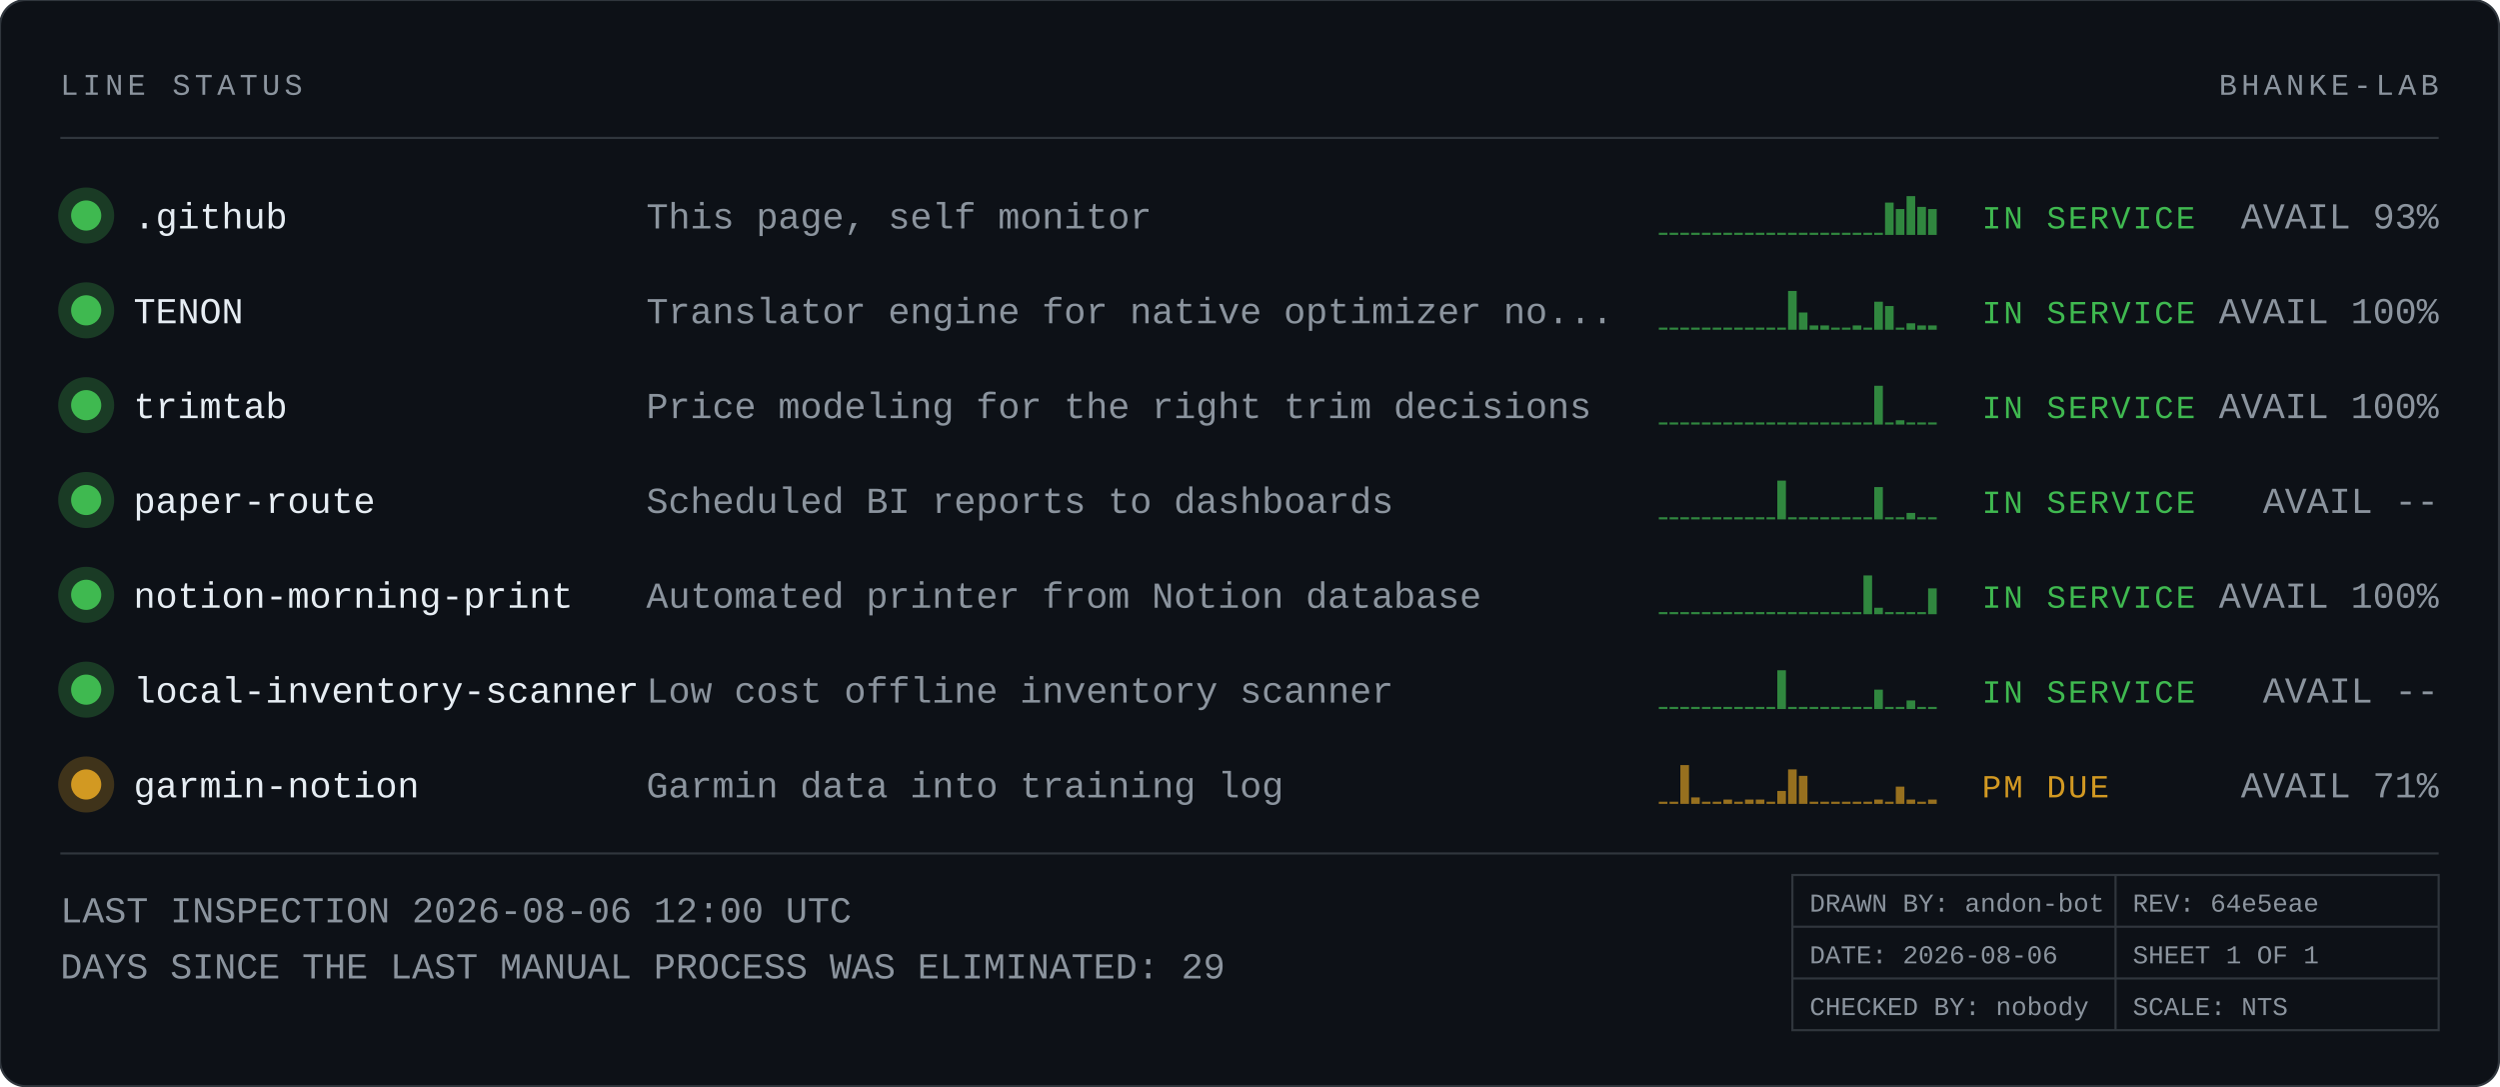
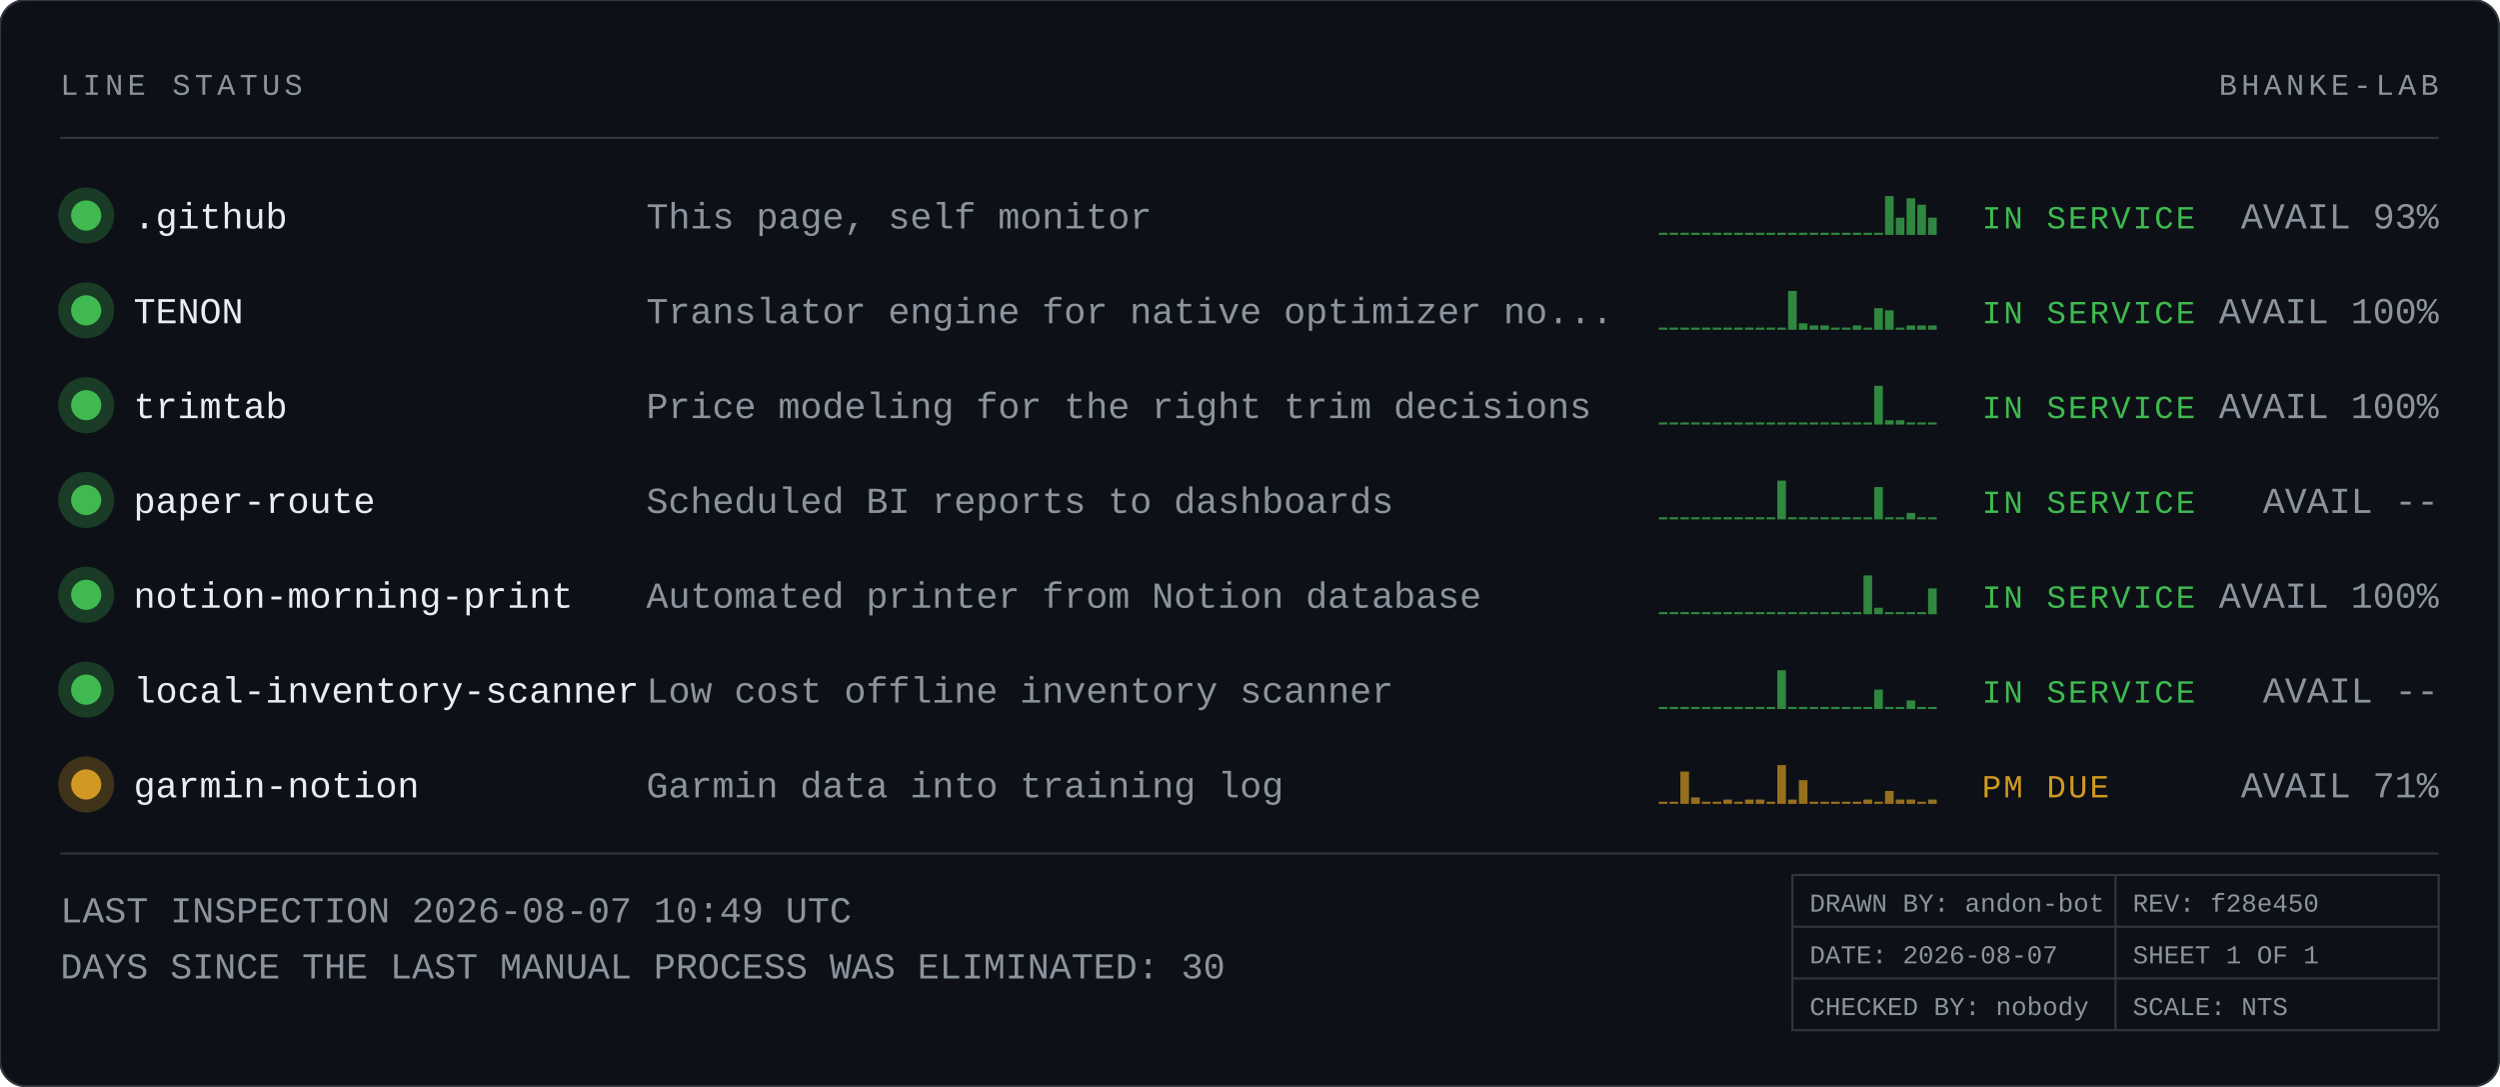
<svg xmlns="http://www.w3.org/2000/svg" width="1160" height="504" viewBox="0 0 1160 504" role="img" aria-label="Andon board">
  <style>
text { font-family: Consolas, 'Courier New', monospace; font-size: 17px; }
.hd { fill: #8b949e; font-size: 14px; letter-spacing: 2px; }
.name { fill: #e6edf3; }
.dim { fill: #8b949e; }
.st { font-size: 15px; letter-spacing: 1px; }
.tb { fill: #8b949e; font-size: 12px; }
</style>
  <rect x="0" y="0" width="1160" height="504" rx="12" fill="#0d1117" stroke="#30363d" />
  <text x="28" y="44" class="hd">LINE STATUS</text>
  <text x="1132" y="44" class="hd" text-anchor="end">BHANKE-LAB</text>
  <line x1="28" y1="64" x2="1132" y2="64" stroke="#30363d" />
  <circle cx="40" cy="100" r="13" fill="#3fb950" opacity="0.25" />
  <circle cx="40" cy="100" r="7" fill="#3fb950" />
  <text x="62" y="106" class="name">.github</text>
  <text x="300" y="106" class="dim">This page, self monitor</text>
  <rect x="770" y="108" width="4" height="1" fill="#3fb950" opacity="0.7" />
  <rect x="775" y="108" width="4" height="1" fill="#3fb950" opacity="0.7" />
  <rect x="780" y="108" width="4" height="1" fill="#3fb950" opacity="0.7" />
  <rect x="785" y="108" width="4" height="1" fill="#3fb950" opacity="0.7" />
  <rect x="790" y="108" width="4" height="1" fill="#3fb950" opacity="0.7" />
  <rect x="795" y="108" width="4" height="1" fill="#3fb950" opacity="0.7" />
  <rect x="800" y="108" width="4" height="1" fill="#3fb950" opacity="0.7" />
  <rect x="805" y="108" width="4" height="1" fill="#3fb950" opacity="0.7" />
  <rect x="810" y="108" width="4" height="1" fill="#3fb950" opacity="0.7" />
  <rect x="815" y="108" width="4" height="1" fill="#3fb950" opacity="0.7" />
  <rect x="820" y="108" width="4" height="1" fill="#3fb950" opacity="0.7" />
  <rect x="825" y="108" width="4" height="1" fill="#3fb950" opacity="0.7" />
  <rect x="830" y="108" width="4" height="1" fill="#3fb950" opacity="0.7" />
  <rect x="835" y="108" width="4" height="1" fill="#3fb950" opacity="0.7" />
  <rect x="840" y="108" width="4" height="1" fill="#3fb950" opacity="0.7" />
  <rect x="845" y="108" width="4" height="1" fill="#3fb950" opacity="0.7" />
  <rect x="850" y="108" width="4" height="1" fill="#3fb950" opacity="0.7" />
  <rect x="855" y="108" width="4" height="1" fill="#3fb950" opacity="0.7" />
  <rect x="860" y="108" width="4" height="1" fill="#3fb950" opacity="0.7" />
  <rect x="865" y="108" width="4" height="1" fill="#3fb950" opacity="0.7" />
  <rect x="870" y="108" width="4" height="1" fill="#3fb950" opacity="0.7" />
-   <rect x="875" y="94" width="4" height="15" fill="#3fb950" opacity="0.7" />
-   <rect x="880" y="97" width="4" height="12" fill="#3fb950" opacity="0.7" />
-   <rect x="885" y="91" width="4" height="18" fill="#3fb950" opacity="0.7" />
-   <rect x="890" y="96" width="4" height="13" fill="#3fb950" opacity="0.7" />
-   <rect x="895" y="97" width="4" height="12" fill="#3fb950" opacity="0.7" />
+   <rect x="875" y="91" width="4" height="18" fill="#3fb950" opacity="0.7" />
+   <rect x="880" y="101" width="4" height="8" fill="#3fb950" opacity="0.7" />
+   <rect x="885" y="92" width="4" height="17" fill="#3fb950" opacity="0.7" />
+   <rect x="890" y="95" width="4" height="14" fill="#3fb950" opacity="0.7" />
+   <rect x="895" y="101" width="4" height="8" fill="#3fb950" opacity="0.7" />
  <text x="920" y="106" class="st" fill="#3fb950">IN SERVICE</text>
  <text x="1132" y="106" class="dim" text-anchor="end">AVAIL 93%</text>
  <circle cx="40" cy="144" r="13" fill="#3fb950" opacity="0.25" />
  <circle cx="40" cy="144" r="7" fill="#3fb950" />
  <text x="62" y="150" class="name">TENON</text>
  <text x="300" y="150" class="dim">Translator engine for native optimizer no...</text>
  <rect x="770" y="152" width="4" height="1" fill="#3fb950" opacity="0.7" />
  <rect x="775" y="152" width="4" height="1" fill="#3fb950" opacity="0.7" />
  <rect x="780" y="152" width="4" height="1" fill="#3fb950" opacity="0.7" />
  <rect x="785" y="152" width="4" height="1" fill="#3fb950" opacity="0.7" />
  <rect x="790" y="152" width="4" height="1" fill="#3fb950" opacity="0.7" />
  <rect x="795" y="152" width="4" height="1" fill="#3fb950" opacity="0.7" />
  <rect x="800" y="152" width="4" height="1" fill="#3fb950" opacity="0.7" />
  <rect x="805" y="152" width="4" height="1" fill="#3fb950" opacity="0.7" />
  <rect x="810" y="152" width="4" height="1" fill="#3fb950" opacity="0.7" />
  <rect x="815" y="152" width="4" height="1" fill="#3fb950" opacity="0.7" />
  <rect x="820" y="152" width="4" height="1" fill="#3fb950" opacity="0.7" />
  <rect x="825" y="152" width="4" height="1" fill="#3fb950" opacity="0.7" />
  <rect x="830" y="135" width="4" height="18" fill="#3fb950" opacity="0.7" />
-   <rect x="835" y="145" width="4" height="8" fill="#3fb950" opacity="0.7" />
+   <rect x="835" y="150" width="4" height="3" fill="#3fb950" opacity="0.7" />
  <rect x="840" y="151" width="4" height="2" fill="#3fb950" opacity="0.7" />
  <rect x="845" y="151" width="4" height="2" fill="#3fb950" opacity="0.7" />
  <rect x="850" y="152" width="4" height="1" fill="#3fb950" opacity="0.7" />
  <rect x="855" y="152" width="4" height="1" fill="#3fb950" opacity="0.7" />
  <rect x="860" y="151" width="4" height="2" fill="#3fb950" opacity="0.7" />
  <rect x="865" y="152" width="4" height="1" fill="#3fb950" opacity="0.7" />
-   <rect x="870" y="140" width="4" height="13" fill="#3fb950" opacity="0.7" />
-   <rect x="875" y="142" width="4" height="11" fill="#3fb950" opacity="0.7" />
+   <rect x="870" y="143" width="4" height="10" fill="#3fb950" opacity="0.7" />
+   <rect x="875" y="144" width="4" height="9" fill="#3fb950" opacity="0.7" />
  <rect x="880" y="152" width="4" height="1" fill="#3fb950" opacity="0.7" />
-   <rect x="885" y="150" width="4" height="3" fill="#3fb950" opacity="0.7" />
+   <rect x="885" y="151" width="4" height="2" fill="#3fb950" opacity="0.7" />
  <rect x="890" y="151" width="4" height="2" fill="#3fb950" opacity="0.7" />
  <rect x="895" y="151" width="4" height="2" fill="#3fb950" opacity="0.7" />
  <text x="920" y="150" class="st" fill="#3fb950">IN SERVICE</text>
  <text x="1132" y="150" class="dim" text-anchor="end">AVAIL 100%</text>
  <circle cx="40" cy="188" r="13" fill="#3fb950" opacity="0.25" />
  <circle cx="40" cy="188" r="7" fill="#3fb950" />
  <text x="62" y="194" class="name">trimtab</text>
  <text x="300" y="194" class="dim">Price modeling for the right trim decisions</text>
  <rect x="770" y="196" width="4" height="1" fill="#3fb950" opacity="0.7" />
  <rect x="775" y="196" width="4" height="1" fill="#3fb950" opacity="0.7" />
  <rect x="780" y="196" width="4" height="1" fill="#3fb950" opacity="0.7" />
  <rect x="785" y="196" width="4" height="1" fill="#3fb950" opacity="0.7" />
  <rect x="790" y="196" width="4" height="1" fill="#3fb950" opacity="0.7" />
  <rect x="795" y="196" width="4" height="1" fill="#3fb950" opacity="0.7" />
  <rect x="800" y="196" width="4" height="1" fill="#3fb950" opacity="0.7" />
  <rect x="805" y="196" width="4" height="1" fill="#3fb950" opacity="0.7" />
  <rect x="810" y="196" width="4" height="1" fill="#3fb950" opacity="0.7" />
  <rect x="815" y="196" width="4" height="1" fill="#3fb950" opacity="0.7" />
  <rect x="820" y="196" width="4" height="1" fill="#3fb950" opacity="0.7" />
  <rect x="825" y="196" width="4" height="1" fill="#3fb950" opacity="0.7" />
  <rect x="830" y="196" width="4" height="1" fill="#3fb950" opacity="0.7" />
  <rect x="835" y="196" width="4" height="1" fill="#3fb950" opacity="0.7" />
  <rect x="840" y="196" width="4" height="1" fill="#3fb950" opacity="0.7" />
  <rect x="845" y="196" width="4" height="1" fill="#3fb950" opacity="0.7" />
  <rect x="850" y="196" width="4" height="1" fill="#3fb950" opacity="0.7" />
  <rect x="855" y="196" width="4" height="1" fill="#3fb950" opacity="0.7" />
  <rect x="860" y="196" width="4" height="1" fill="#3fb950" opacity="0.7" />
  <rect x="865" y="196" width="4" height="1" fill="#3fb950" opacity="0.7" />
  <rect x="870" y="179" width="4" height="18" fill="#3fb950" opacity="0.7" />
-   <rect x="875" y="196" width="4" height="1" fill="#3fb950" opacity="0.7" />
+   <rect x="875" y="195" width="4" height="2" fill="#3fb950" opacity="0.7" />
  <rect x="880" y="195" width="4" height="2" fill="#3fb950" opacity="0.7" />
  <rect x="885" y="196" width="4" height="1" fill="#3fb950" opacity="0.7" />
  <rect x="890" y="196" width="4" height="1" fill="#3fb950" opacity="0.7" />
  <rect x="895" y="196" width="4" height="1" fill="#3fb950" opacity="0.7" />
  <text x="920" y="194" class="st" fill="#3fb950">IN SERVICE</text>
  <text x="1132" y="194" class="dim" text-anchor="end">AVAIL 100%</text>
  <circle cx="40" cy="232" r="13" fill="#3fb950" opacity="0.25" />
  <circle cx="40" cy="232" r="7" fill="#3fb950" />
  <text x="62" y="238" class="name">paper-route</text>
  <text x="300" y="238" class="dim">Scheduled BI reports to dashboards</text>
  <rect x="770" y="240" width="4" height="1" fill="#3fb950" opacity="0.7" />
  <rect x="775" y="240" width="4" height="1" fill="#3fb950" opacity="0.7" />
  <rect x="780" y="240" width="4" height="1" fill="#3fb950" opacity="0.7" />
  <rect x="785" y="240" width="4" height="1" fill="#3fb950" opacity="0.7" />
  <rect x="790" y="240" width="4" height="1" fill="#3fb950" opacity="0.7" />
  <rect x="795" y="240" width="4" height="1" fill="#3fb950" opacity="0.7" />
  <rect x="800" y="240" width="4" height="1" fill="#3fb950" opacity="0.7" />
  <rect x="805" y="240" width="4" height="1" fill="#3fb950" opacity="0.7" />
  <rect x="810" y="240" width="4" height="1" fill="#3fb950" opacity="0.7" />
  <rect x="815" y="240" width="4" height="1" fill="#3fb950" opacity="0.7" />
  <rect x="820" y="240" width="4" height="1" fill="#3fb950" opacity="0.7" />
  <rect x="825" y="223" width="4" height="18" fill="#3fb950" opacity="0.7" />
  <rect x="830" y="240" width="4" height="1" fill="#3fb950" opacity="0.7" />
  <rect x="835" y="240" width="4" height="1" fill="#3fb950" opacity="0.7" />
  <rect x="840" y="240" width="4" height="1" fill="#3fb950" opacity="0.7" />
  <rect x="845" y="240" width="4" height="1" fill="#3fb950" opacity="0.7" />
  <rect x="850" y="240" width="4" height="1" fill="#3fb950" opacity="0.7" />
  <rect x="855" y="240" width="4" height="1" fill="#3fb950" opacity="0.7" />
  <rect x="860" y="240" width="4" height="1" fill="#3fb950" opacity="0.7" />
  <rect x="865" y="240" width="4" height="1" fill="#3fb950" opacity="0.7" />
  <rect x="870" y="226" width="4" height="15" fill="#3fb950" opacity="0.7" />
  <rect x="875" y="240" width="4" height="1" fill="#3fb950" opacity="0.7" />
  <rect x="880" y="240" width="4" height="1" fill="#3fb950" opacity="0.7" />
  <rect x="885" y="238" width="4" height="3" fill="#3fb950" opacity="0.7" />
  <rect x="890" y="240" width="4" height="1" fill="#3fb950" opacity="0.7" />
  <rect x="895" y="240" width="4" height="1" fill="#3fb950" opacity="0.7" />
  <text x="920" y="238" class="st" fill="#3fb950">IN SERVICE</text>
  <text x="1132" y="238" class="dim" text-anchor="end">AVAIL --</text>
  <circle cx="40" cy="276" r="13" fill="#3fb950" opacity="0.25" />
  <circle cx="40" cy="276" r="7" fill="#3fb950" />
  <text x="62" y="282" class="name">notion-morning-print</text>
  <text x="300" y="282" class="dim">Automated printer from Notion database</text>
  <rect x="770" y="284" width="4" height="1" fill="#3fb950" opacity="0.7" />
  <rect x="775" y="284" width="4" height="1" fill="#3fb950" opacity="0.7" />
  <rect x="780" y="284" width="4" height="1" fill="#3fb950" opacity="0.7" />
  <rect x="785" y="284" width="4" height="1" fill="#3fb950" opacity="0.7" />
  <rect x="790" y="284" width="4" height="1" fill="#3fb950" opacity="0.7" />
  <rect x="795" y="284" width="4" height="1" fill="#3fb950" opacity="0.7" />
  <rect x="800" y="284" width="4" height="1" fill="#3fb950" opacity="0.7" />
  <rect x="805" y="284" width="4" height="1" fill="#3fb950" opacity="0.7" />
  <rect x="810" y="284" width="4" height="1" fill="#3fb950" opacity="0.7" />
  <rect x="815" y="284" width="4" height="1" fill="#3fb950" opacity="0.7" />
  <rect x="820" y="284" width="4" height="1" fill="#3fb950" opacity="0.7" />
  <rect x="825" y="284" width="4" height="1" fill="#3fb950" opacity="0.7" />
  <rect x="830" y="284" width="4" height="1" fill="#3fb950" opacity="0.7" />
  <rect x="835" y="284" width="4" height="1" fill="#3fb950" opacity="0.7" />
  <rect x="840" y="284" width="4" height="1" fill="#3fb950" opacity="0.7" />
  <rect x="845" y="284" width="4" height="1" fill="#3fb950" opacity="0.7" />
  <rect x="850" y="284" width="4" height="1" fill="#3fb950" opacity="0.7" />
  <rect x="855" y="284" width="4" height="1" fill="#3fb950" opacity="0.7" />
  <rect x="860" y="284" width="4" height="1" fill="#3fb950" opacity="0.7" />
  <rect x="865" y="267" width="4" height="18" fill="#3fb950" opacity="0.7" />
  <rect x="870" y="282" width="4" height="3" fill="#3fb950" opacity="0.7" />
  <rect x="875" y="284" width="4" height="1" fill="#3fb950" opacity="0.7" />
  <rect x="880" y="284" width="4" height="1" fill="#3fb950" opacity="0.7" />
  <rect x="885" y="284" width="4" height="1" fill="#3fb950" opacity="0.7" />
  <rect x="890" y="284" width="4" height="1" fill="#3fb950" opacity="0.7" />
  <rect x="895" y="273" width="4" height="12" fill="#3fb950" opacity="0.7" />
  <text x="920" y="282" class="st" fill="#3fb950">IN SERVICE</text>
  <text x="1132" y="282" class="dim" text-anchor="end">AVAIL 100%</text>
  <circle cx="40" cy="320" r="13" fill="#3fb950" opacity="0.25" />
  <circle cx="40" cy="320" r="7" fill="#3fb950" />
  <text x="62" y="326" class="name">local-inventory-scanner</text>
  <text x="300" y="326" class="dim">Low cost offline inventory scanner</text>
  <rect x="770" y="328" width="4" height="1" fill="#3fb950" opacity="0.7" />
  <rect x="775" y="328" width="4" height="1" fill="#3fb950" opacity="0.7" />
  <rect x="780" y="328" width="4" height="1" fill="#3fb950" opacity="0.7" />
  <rect x="785" y="328" width="4" height="1" fill="#3fb950" opacity="0.7" />
  <rect x="790" y="328" width="4" height="1" fill="#3fb950" opacity="0.7" />
  <rect x="795" y="328" width="4" height="1" fill="#3fb950" opacity="0.7" />
  <rect x="800" y="328" width="4" height="1" fill="#3fb950" opacity="0.7" />
  <rect x="805" y="328" width="4" height="1" fill="#3fb950" opacity="0.7" />
  <rect x="810" y="328" width="4" height="1" fill="#3fb950" opacity="0.7" />
  <rect x="815" y="328" width="4" height="1" fill="#3fb950" opacity="0.7" />
  <rect x="820" y="328" width="4" height="1" fill="#3fb950" opacity="0.7" />
  <rect x="825" y="311" width="4" height="18" fill="#3fb950" opacity="0.7" />
  <rect x="830" y="328" width="4" height="1" fill="#3fb950" opacity="0.7" />
  <rect x="835" y="328" width="4" height="1" fill="#3fb950" opacity="0.7" />
  <rect x="840" y="328" width="4" height="1" fill="#3fb950" opacity="0.7" />
  <rect x="845" y="328" width="4" height="1" fill="#3fb950" opacity="0.7" />
  <rect x="850" y="328" width="4" height="1" fill="#3fb950" opacity="0.7" />
  <rect x="855" y="328" width="4" height="1" fill="#3fb950" opacity="0.7" />
  <rect x="860" y="328" width="4" height="1" fill="#3fb950" opacity="0.7" />
  <rect x="865" y="328" width="4" height="1" fill="#3fb950" opacity="0.7" />
  <rect x="870" y="320" width="4" height="9" fill="#3fb950" opacity="0.7" />
  <rect x="875" y="328" width="4" height="1" fill="#3fb950" opacity="0.7" />
  <rect x="880" y="328" width="4" height="1" fill="#3fb950" opacity="0.7" />
  <rect x="885" y="325" width="4" height="4" fill="#3fb950" opacity="0.7" />
  <rect x="890" y="328" width="4" height="1" fill="#3fb950" opacity="0.7" />
  <rect x="895" y="328" width="4" height="1" fill="#3fb950" opacity="0.7" />
  <text x="920" y="326" class="st" fill="#3fb950">IN SERVICE</text>
  <text x="1132" y="326" class="dim" text-anchor="end">AVAIL --</text>
  <circle cx="40" cy="364" r="13" fill="#d29922" opacity="0.25">
    <animate attributeName="opacity" values="0.25;0.8;0.25" dur="2s" repeatCount="indefinite" />
  </circle>
  <circle cx="40" cy="364" r="7" fill="#d29922" />
  <text x="62" y="370" class="name">garmin-notion</text>
  <text x="300" y="370" class="dim">Garmin data into training log</text>
  <rect x="770" y="372" width="4" height="1" fill="#d29922" opacity="0.7" />
  <rect x="775" y="372" width="4" height="1" fill="#d29922" opacity="0.7" />
-   <rect x="780" y="355" width="4" height="18" fill="#d29922" opacity="0.7" />
+   <rect x="780" y="358" width="4" height="15" fill="#d29922" opacity="0.7" />
  <rect x="785" y="370" width="4" height="3" fill="#d29922" opacity="0.7" />
  <rect x="790" y="372" width="4" height="1" fill="#d29922" opacity="0.7" />
  <rect x="795" y="372" width="4" height="1" fill="#d29922" opacity="0.7" />
  <rect x="800" y="371" width="4" height="2" fill="#d29922" opacity="0.7" />
  <rect x="805" y="372" width="4" height="1" fill="#d29922" opacity="0.7" />
  <rect x="810" y="371" width="4" height="2" fill="#d29922" opacity="0.7" />
  <rect x="815" y="371" width="4" height="2" fill="#d29922" opacity="0.7" />
  <rect x="820" y="372" width="4" height="1" fill="#d29922" opacity="0.7" />
-   <rect x="825" y="367" width="4" height="6" fill="#d29922" opacity="0.7" />
-   <rect x="830" y="357" width="4" height="16" fill="#d29922" opacity="0.7" />
-   <rect x="835" y="360" width="4" height="13" fill="#d29922" opacity="0.7" />
+   <rect x="825" y="355" width="4" height="18" fill="#d29922" opacity="0.7" />
+   <rect x="830" y="371" width="4" height="2" fill="#d29922" opacity="0.7" />
+   <rect x="835" y="362" width="4" height="11" fill="#d29922" opacity="0.7" />
  <rect x="840" y="372" width="4" height="1" fill="#d29922" opacity="0.7" />
  <rect x="845" y="372" width="4" height="1" fill="#d29922" opacity="0.7" />
  <rect x="850" y="372" width="4" height="1" fill="#d29922" opacity="0.7" />
  <rect x="855" y="372" width="4" height="1" fill="#d29922" opacity="0.7" />
  <rect x="860" y="372" width="4" height="1" fill="#d29922" opacity="0.7" />
-   <rect x="865" y="372" width="4" height="1" fill="#d29922" opacity="0.7" />
-   <rect x="870" y="371" width="4" height="2" fill="#d29922" opacity="0.7" />
-   <rect x="875" y="372" width="4" height="1" fill="#d29922" opacity="0.7" />
-   <rect x="880" y="365" width="4" height="8" fill="#d29922" opacity="0.7" />
+   <rect x="865" y="371" width="4" height="2" fill="#d29922" opacity="0.7" />
+   <rect x="870" y="372" width="4" height="1" fill="#d29922" opacity="0.7" />
+   <rect x="875" y="367" width="4" height="6" fill="#d29922" opacity="0.7" />
+   <rect x="880" y="371" width="4" height="2" fill="#d29922" opacity="0.7" />
  <rect x="885" y="371" width="4" height="2" fill="#d29922" opacity="0.7" />
  <rect x="890" y="372" width="4" height="1" fill="#d29922" opacity="0.7" />
  <rect x="895" y="371" width="4" height="2" fill="#d29922" opacity="0.7" />
  <text x="920" y="370" class="st" fill="#d29922">PM DUE</text>
  <text x="1132" y="370" class="dim" text-anchor="end">AVAIL 71%</text>
  <line x1="28" y1="396" x2="1132" y2="396" stroke="#30363d" />
-   <text x="28" y="428" class="dim">LAST INSPECTION 2026-08-06 12:00 UTC</text>
-   <text x="28" y="454" class="dim">DAYS SINCE THE LAST MANUAL PROCESS WAS ELIMINATED: 29</text>
+   <text x="28" y="428" class="dim">LAST INSPECTION 2026-08-07 10:49 UTC</text>
+   <text x="28" y="454" class="dim">DAYS SINCE THE LAST MANUAL PROCESS WAS ELIMINATED: 30</text>
  <rect x="832" y="406" width="300" height="72" fill="none" stroke="#30363d" />
  <line x1="832" y1="430" x2="1132" y2="430" stroke="#30363d" />
  <line x1="832" y1="454" x2="1132" y2="454" stroke="#30363d" />
  <line x1="982" y1="406" x2="982" y2="478" stroke="#30363d" />
  <text x="840" y="423" class="tb">DRAWN BY: andon-bot</text>
-   <text x="990" y="423" class="tb">REV: 64e5eae</text>
-   <text x="840" y="447" class="tb">DATE: 2026-08-06</text>
+   <text x="990" y="423" class="tb">REV: f28e450</text>
+   <text x="840" y="447" class="tb">DATE: 2026-08-07</text>
  <text x="990" y="447" class="tb">SHEET 1 OF 1</text>
  <text x="840" y="471" class="tb">CHECKED BY: nobody</text>
  <text x="990" y="471" class="tb">SCALE: NTS</text>
</svg>
